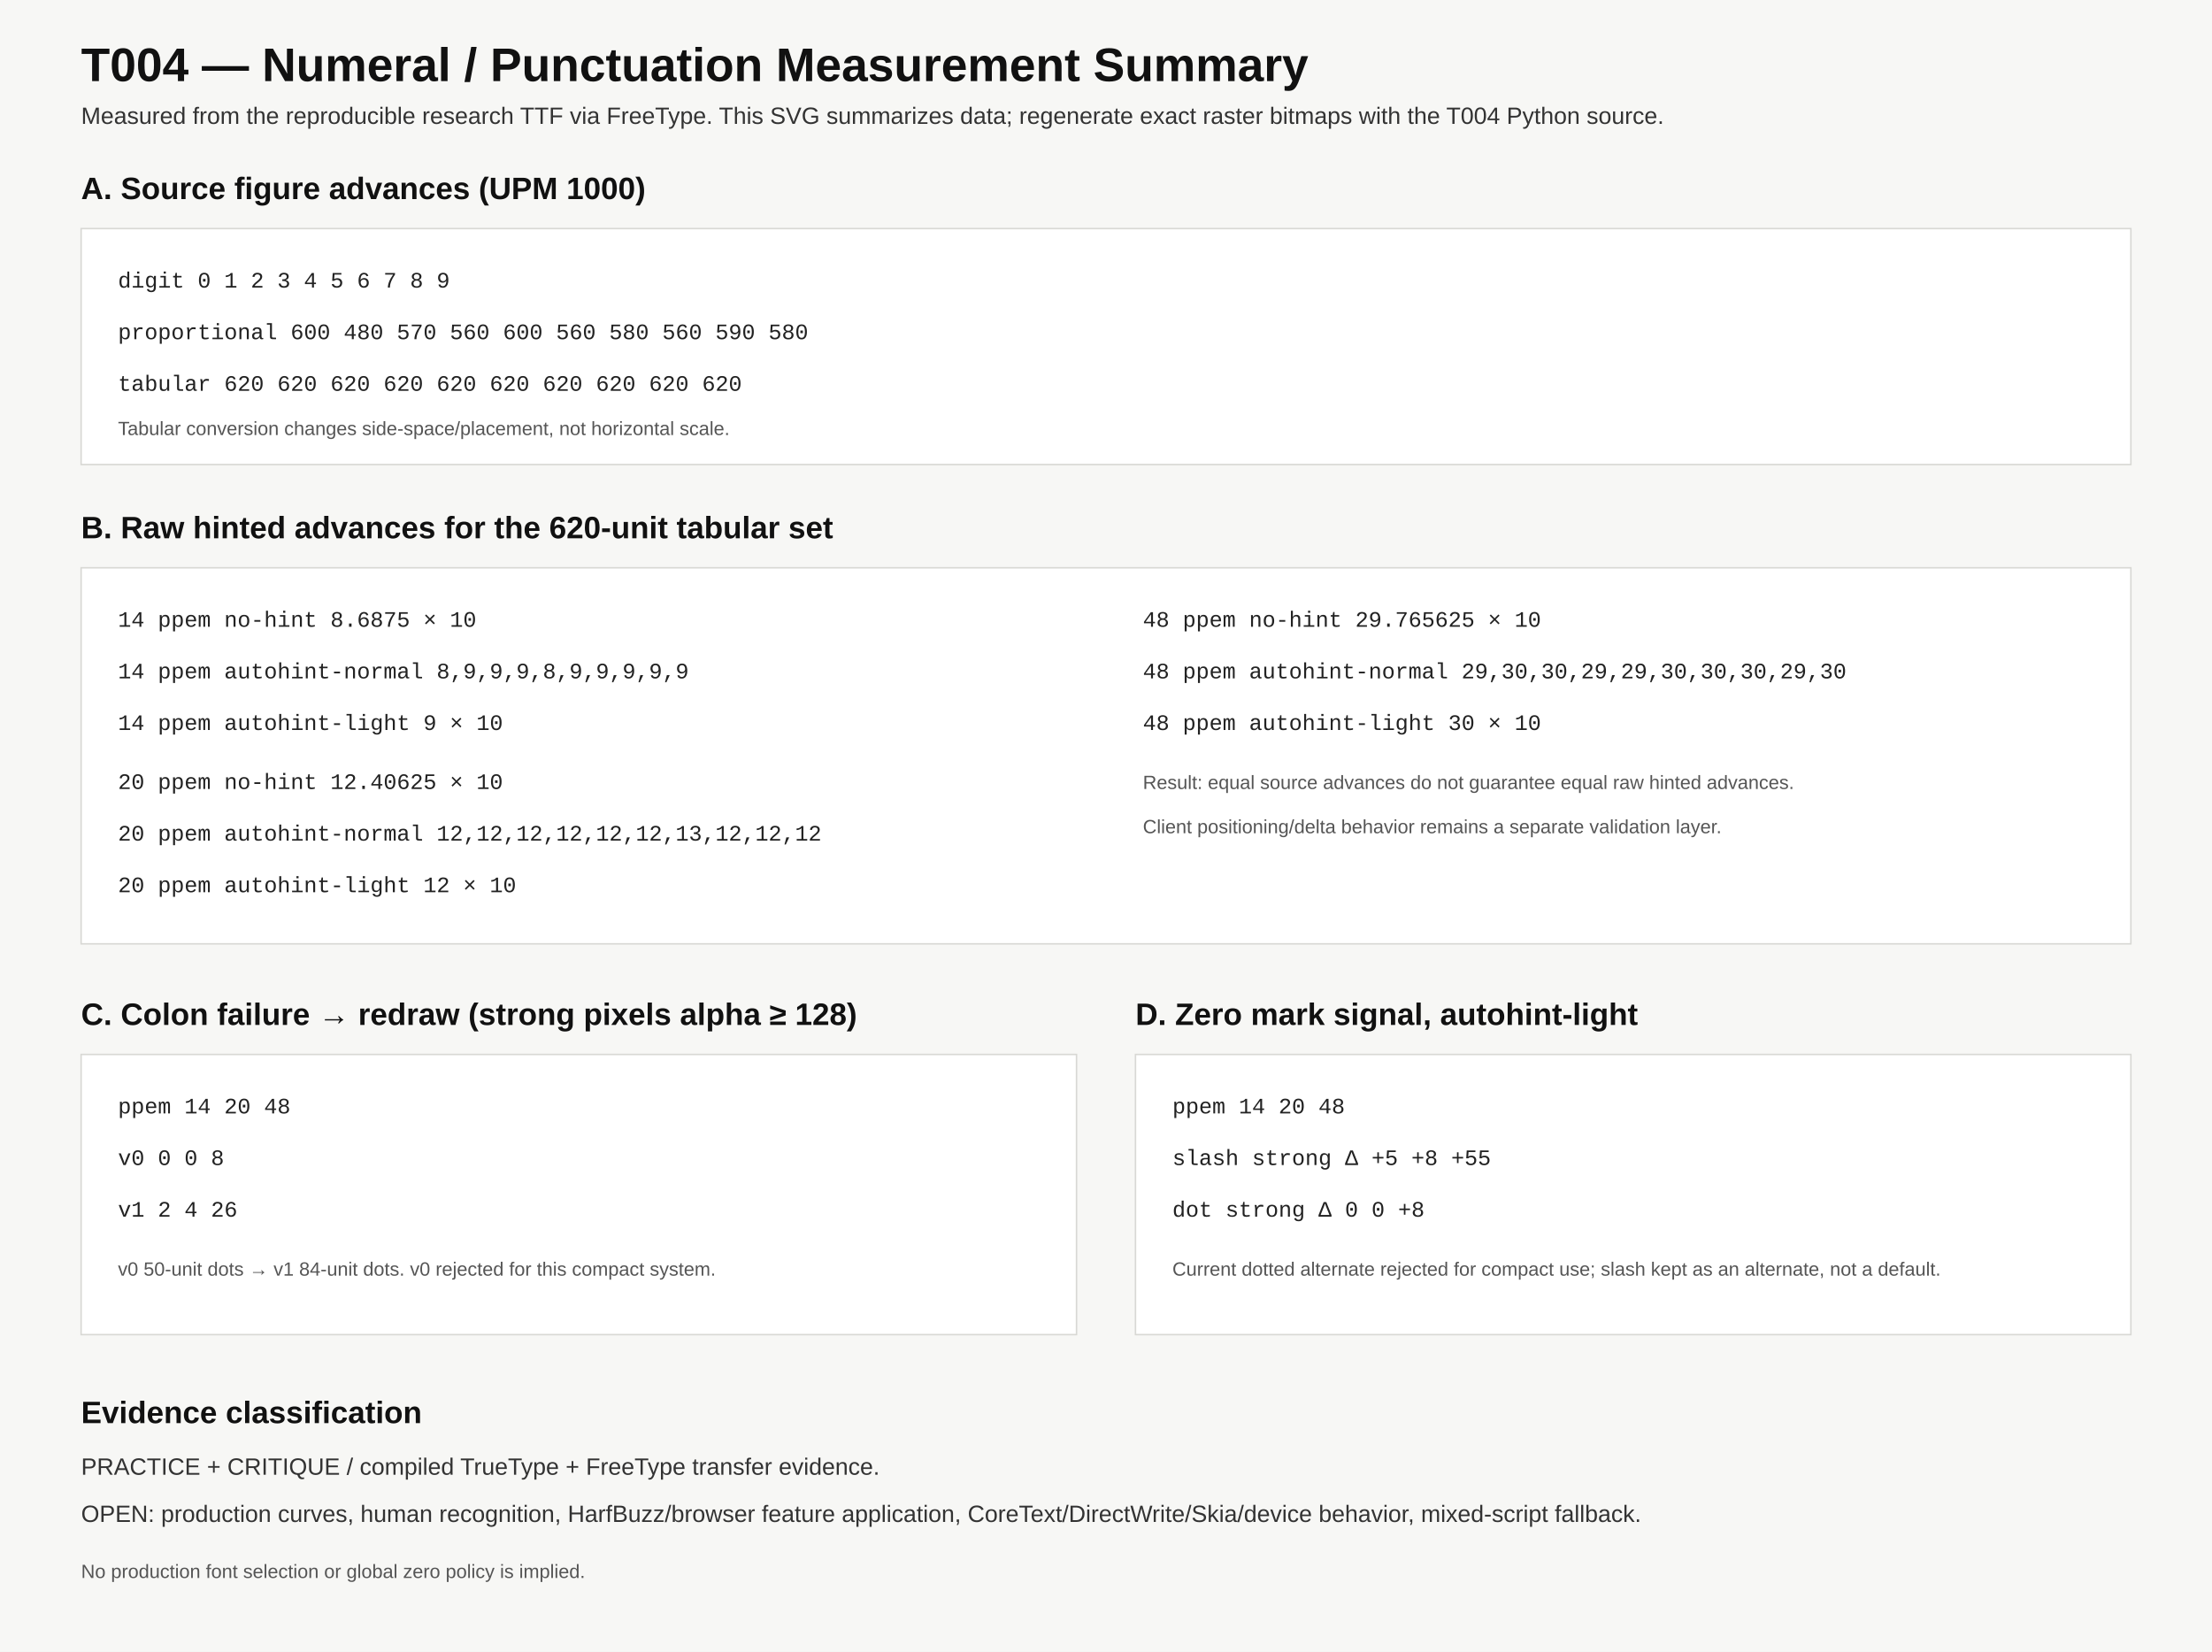
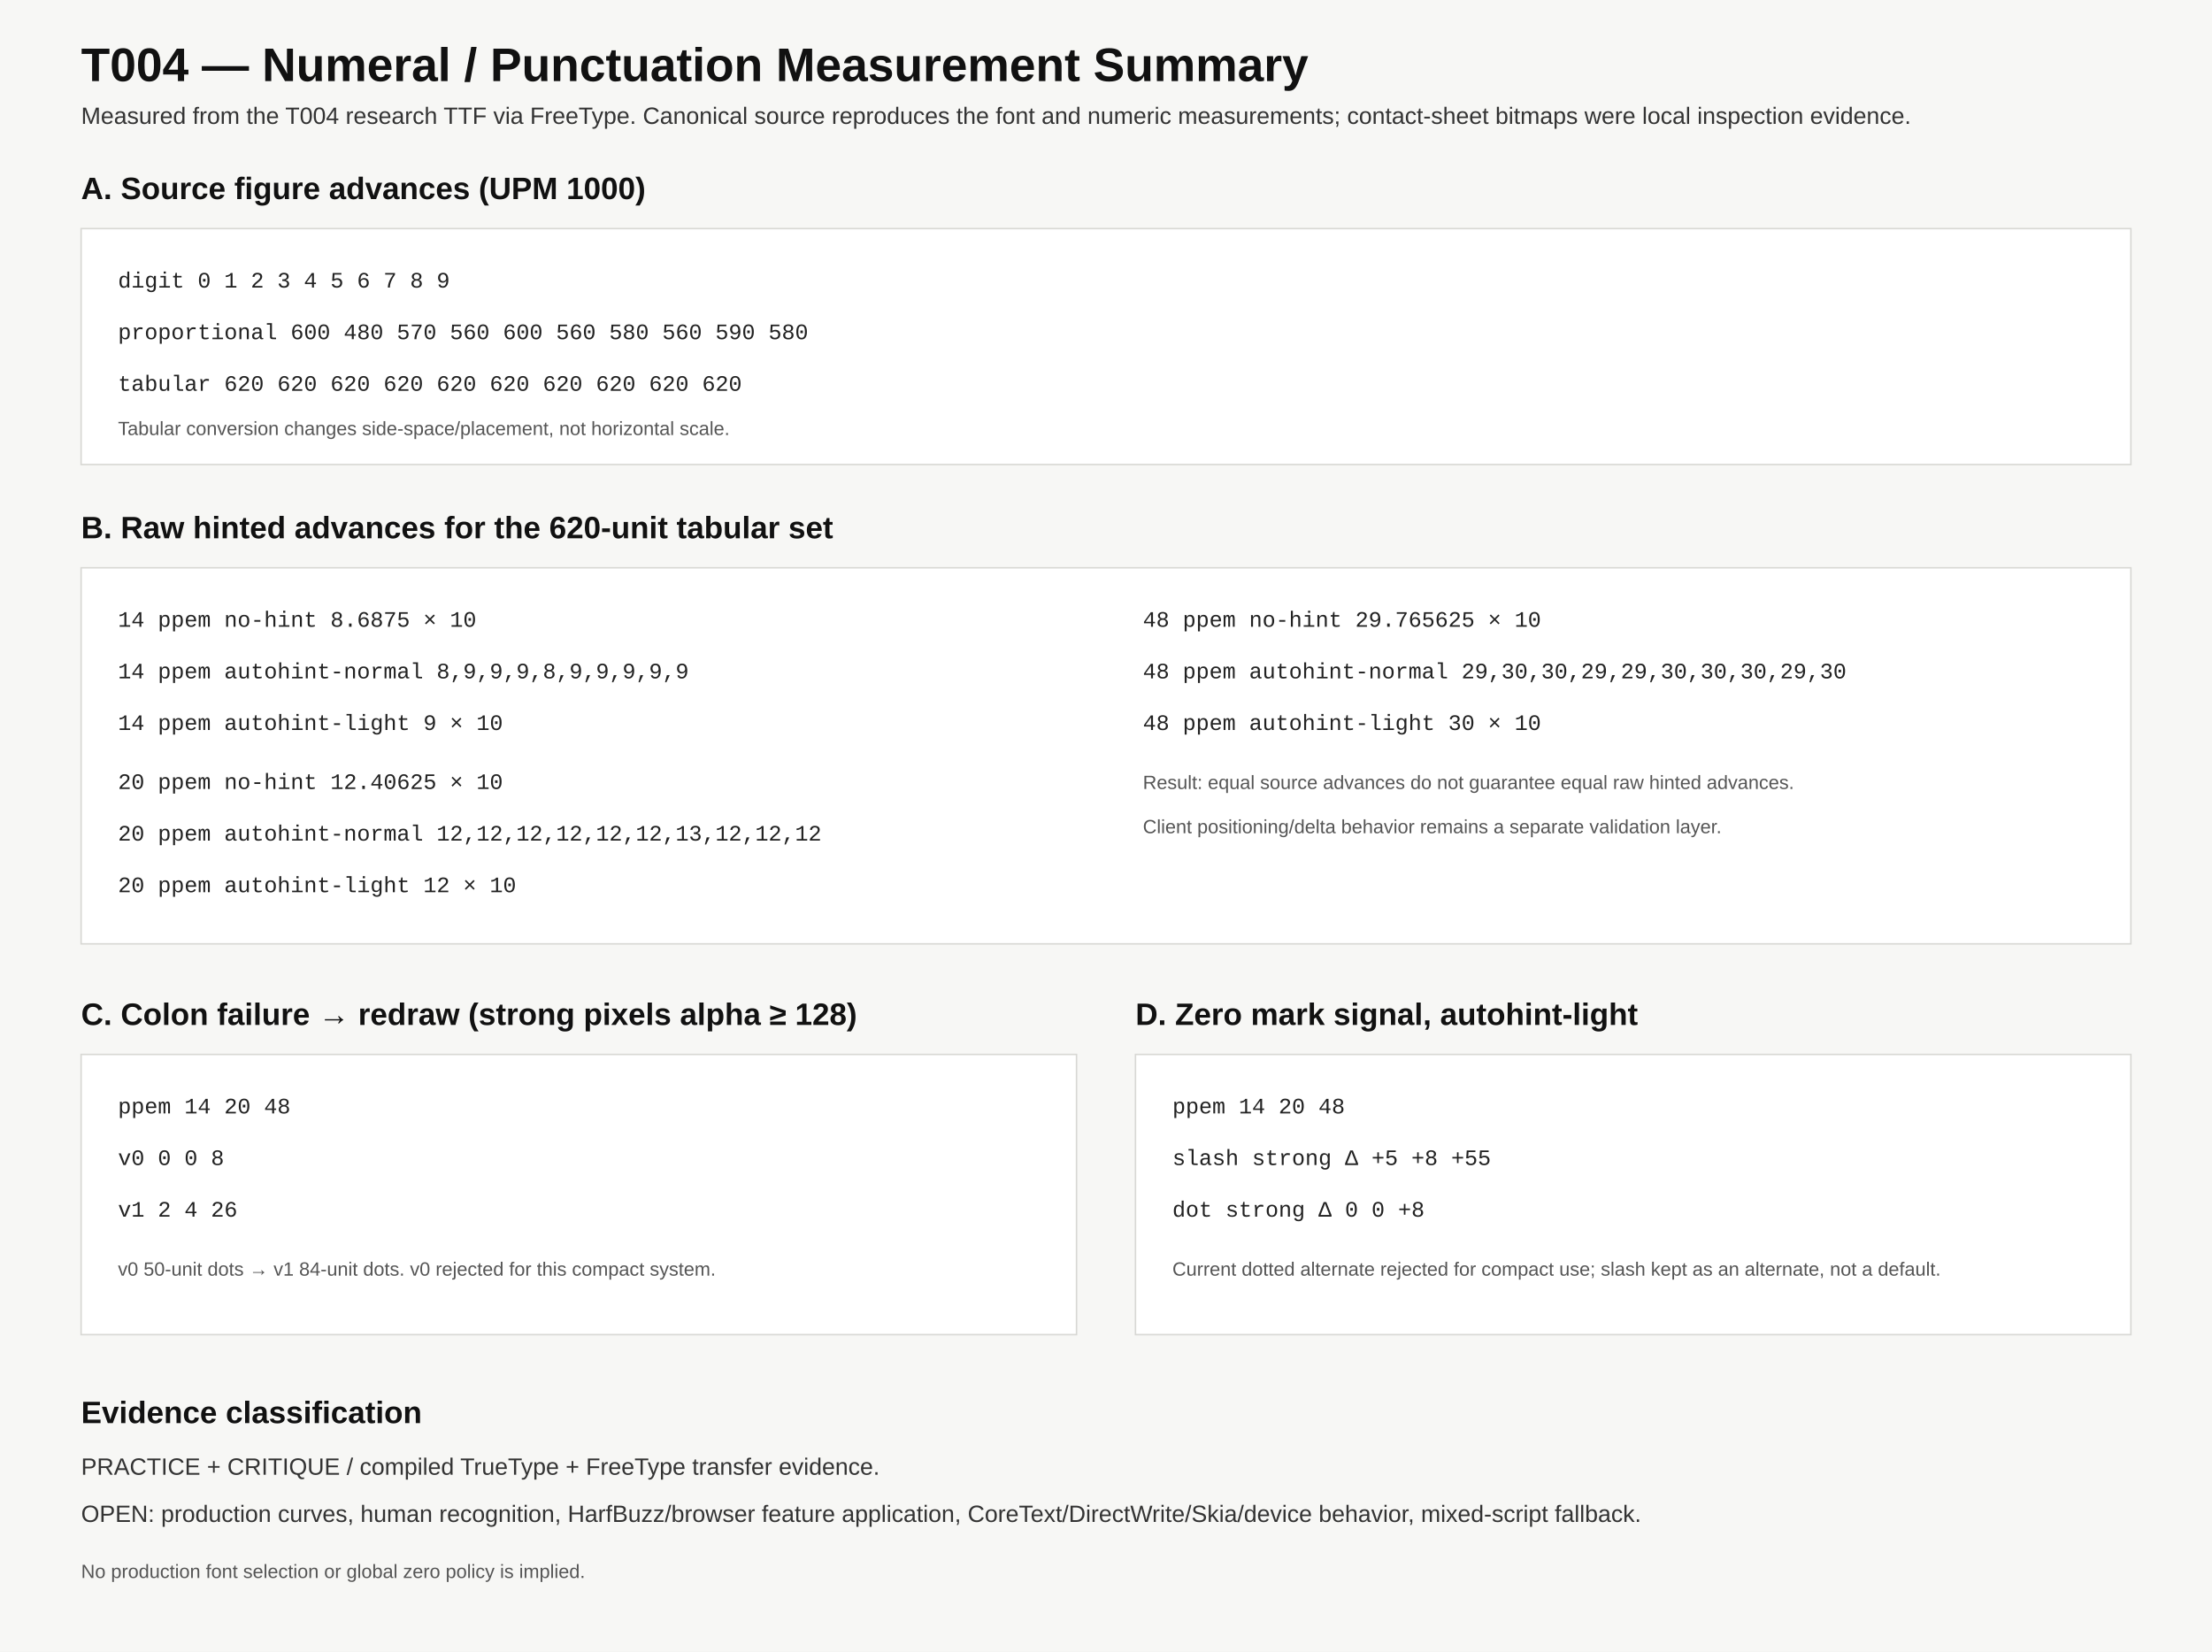
<svg xmlns="http://www.w3.org/2000/svg" width="1500" height="1120" viewBox="0 0 1500 1120">
  <rect width="1500" height="1120" fill="#f7f7f5" />
  <style>
    .title{font:700 32px Arial,sans-serif;fill:#111}.h{font:700 21px Arial,sans-serif;fill:#111}.p{font:400 16px Arial,sans-serif;fill:#333}.m{font:400 15px 'Courier New',monospace;fill:#222}.s{font:400 13px Arial,sans-serif;fill:#555}.box{fill:#fff;stroke:#d8d8d4;stroke-width:1}
  </style>
  <text x="55" y="55" class="title">T004 — Numeral / Punctuation Measurement Summary</text>
-   <text x="55" y="84" class="p">Measured from the reproducible research TTF via FreeType. This SVG summarizes data; regenerate exact raster bitmaps with the T004 Python source.</text>
+   <text x="55" y="84" class="p">Measured from the T004 research TTF via FreeType. Canonical source reproduces the font and numeric measurements; contact-sheet bitmaps were local inspection evidence.</text>
  <text x="55" y="135" class="h">A. Source figure advances (UPM 1000)</text>
  <rect x="55" y="155" width="1390" height="160" class="box" />
  <text x="80" y="195" class="m">digit          0    1    2    3    4    5    6    7    8    9</text>
  <text x="80" y="230" class="m">proportional  600  480  570  560  600  560  580  560  590  580</text>
  <text x="80" y="265" class="m">tabular       620  620  620  620  620  620  620  620  620  620</text>
  <text x="80" y="295" class="s">Tabular conversion changes side-space/placement, not horizontal scale.</text>
  <text x="55" y="365" class="h">B. Raw hinted advances for the 620-unit tabular set</text>
  <rect x="55" y="385" width="1390" height="255" class="box" />
  <text x="80" y="425" class="m">14 ppem  no-hint         8.6875 × 10</text>
  <text x="80" y="460" class="m">14 ppem  autohint-normal 8,9,9,9,8,9,9,9,9,9</text>
  <text x="80" y="495" class="m">14 ppem  autohint-light  9 × 10</text>
  <text x="80" y="535" class="m">20 ppem  no-hint         12.40625 × 10</text>
  <text x="80" y="570" class="m">20 ppem  autohint-normal 12,12,12,12,12,12,13,12,12,12</text>
  <text x="80" y="605" class="m">20 ppem  autohint-light  12 × 10</text>
  <text x="775" y="425" class="m">48 ppem no-hint          29.765625 × 10</text>
  <text x="775" y="460" class="m">48 ppem autohint-normal  29,30,30,29,29,30,30,30,29,30</text>
  <text x="775" y="495" class="m">48 ppem autohint-light   30 × 10</text>
  <text x="775" y="535" class="s">Result: equal source advances do not guarantee equal raw hinted advances.</text>
  <text x="775" y="565" class="s">Client positioning/delta behavior remains a separate validation layer.</text>
  <text x="55" y="695" class="h">C. Colon failure → redraw (strong pixels alpha ≥ 128)</text>
  <rect x="55" y="715" width="675" height="190" class="box" />
  <text x="80" y="755" class="m">ppem        14      20      48</text>
  <text x="80" y="790" class="m">v0           0       0       8</text>
  <text x="80" y="825" class="m">v1           2       4      26</text>
  <text x="80" y="865" class="s">v0 50-unit dots → v1 84-unit dots. v0 rejected for this compact system.</text>
  <text x="770" y="695" class="h">D. Zero mark signal, autohint-light</text>
  <rect x="770" y="715" width="675" height="190" class="box" />
  <text x="795" y="755" class="m">ppem              14      20      48</text>
  <text x="795" y="790" class="m">slash strong Δ     +5      +8     +55</text>
  <text x="795" y="825" class="m">dot strong Δ        0       0      +8</text>
  <text x="795" y="865" class="s">Current dotted alternate rejected for compact use; slash kept as an alternate, not a default.</text>
  <text x="55" y="965" class="h">Evidence classification</text>
  <text x="55" y="1000" class="p">PRACTICE + CRITIQUE / compiled TrueType + FreeType transfer evidence.</text>
  <text x="55" y="1032" class="p">OPEN: production curves, human recognition, HarfBuzz/browser feature application, CoreText/DirectWrite/Skia/device behavior, mixed-script fallback.</text>
  <text x="55" y="1070" class="s">No production font selection or global zero policy is implied.</text>
</svg>
